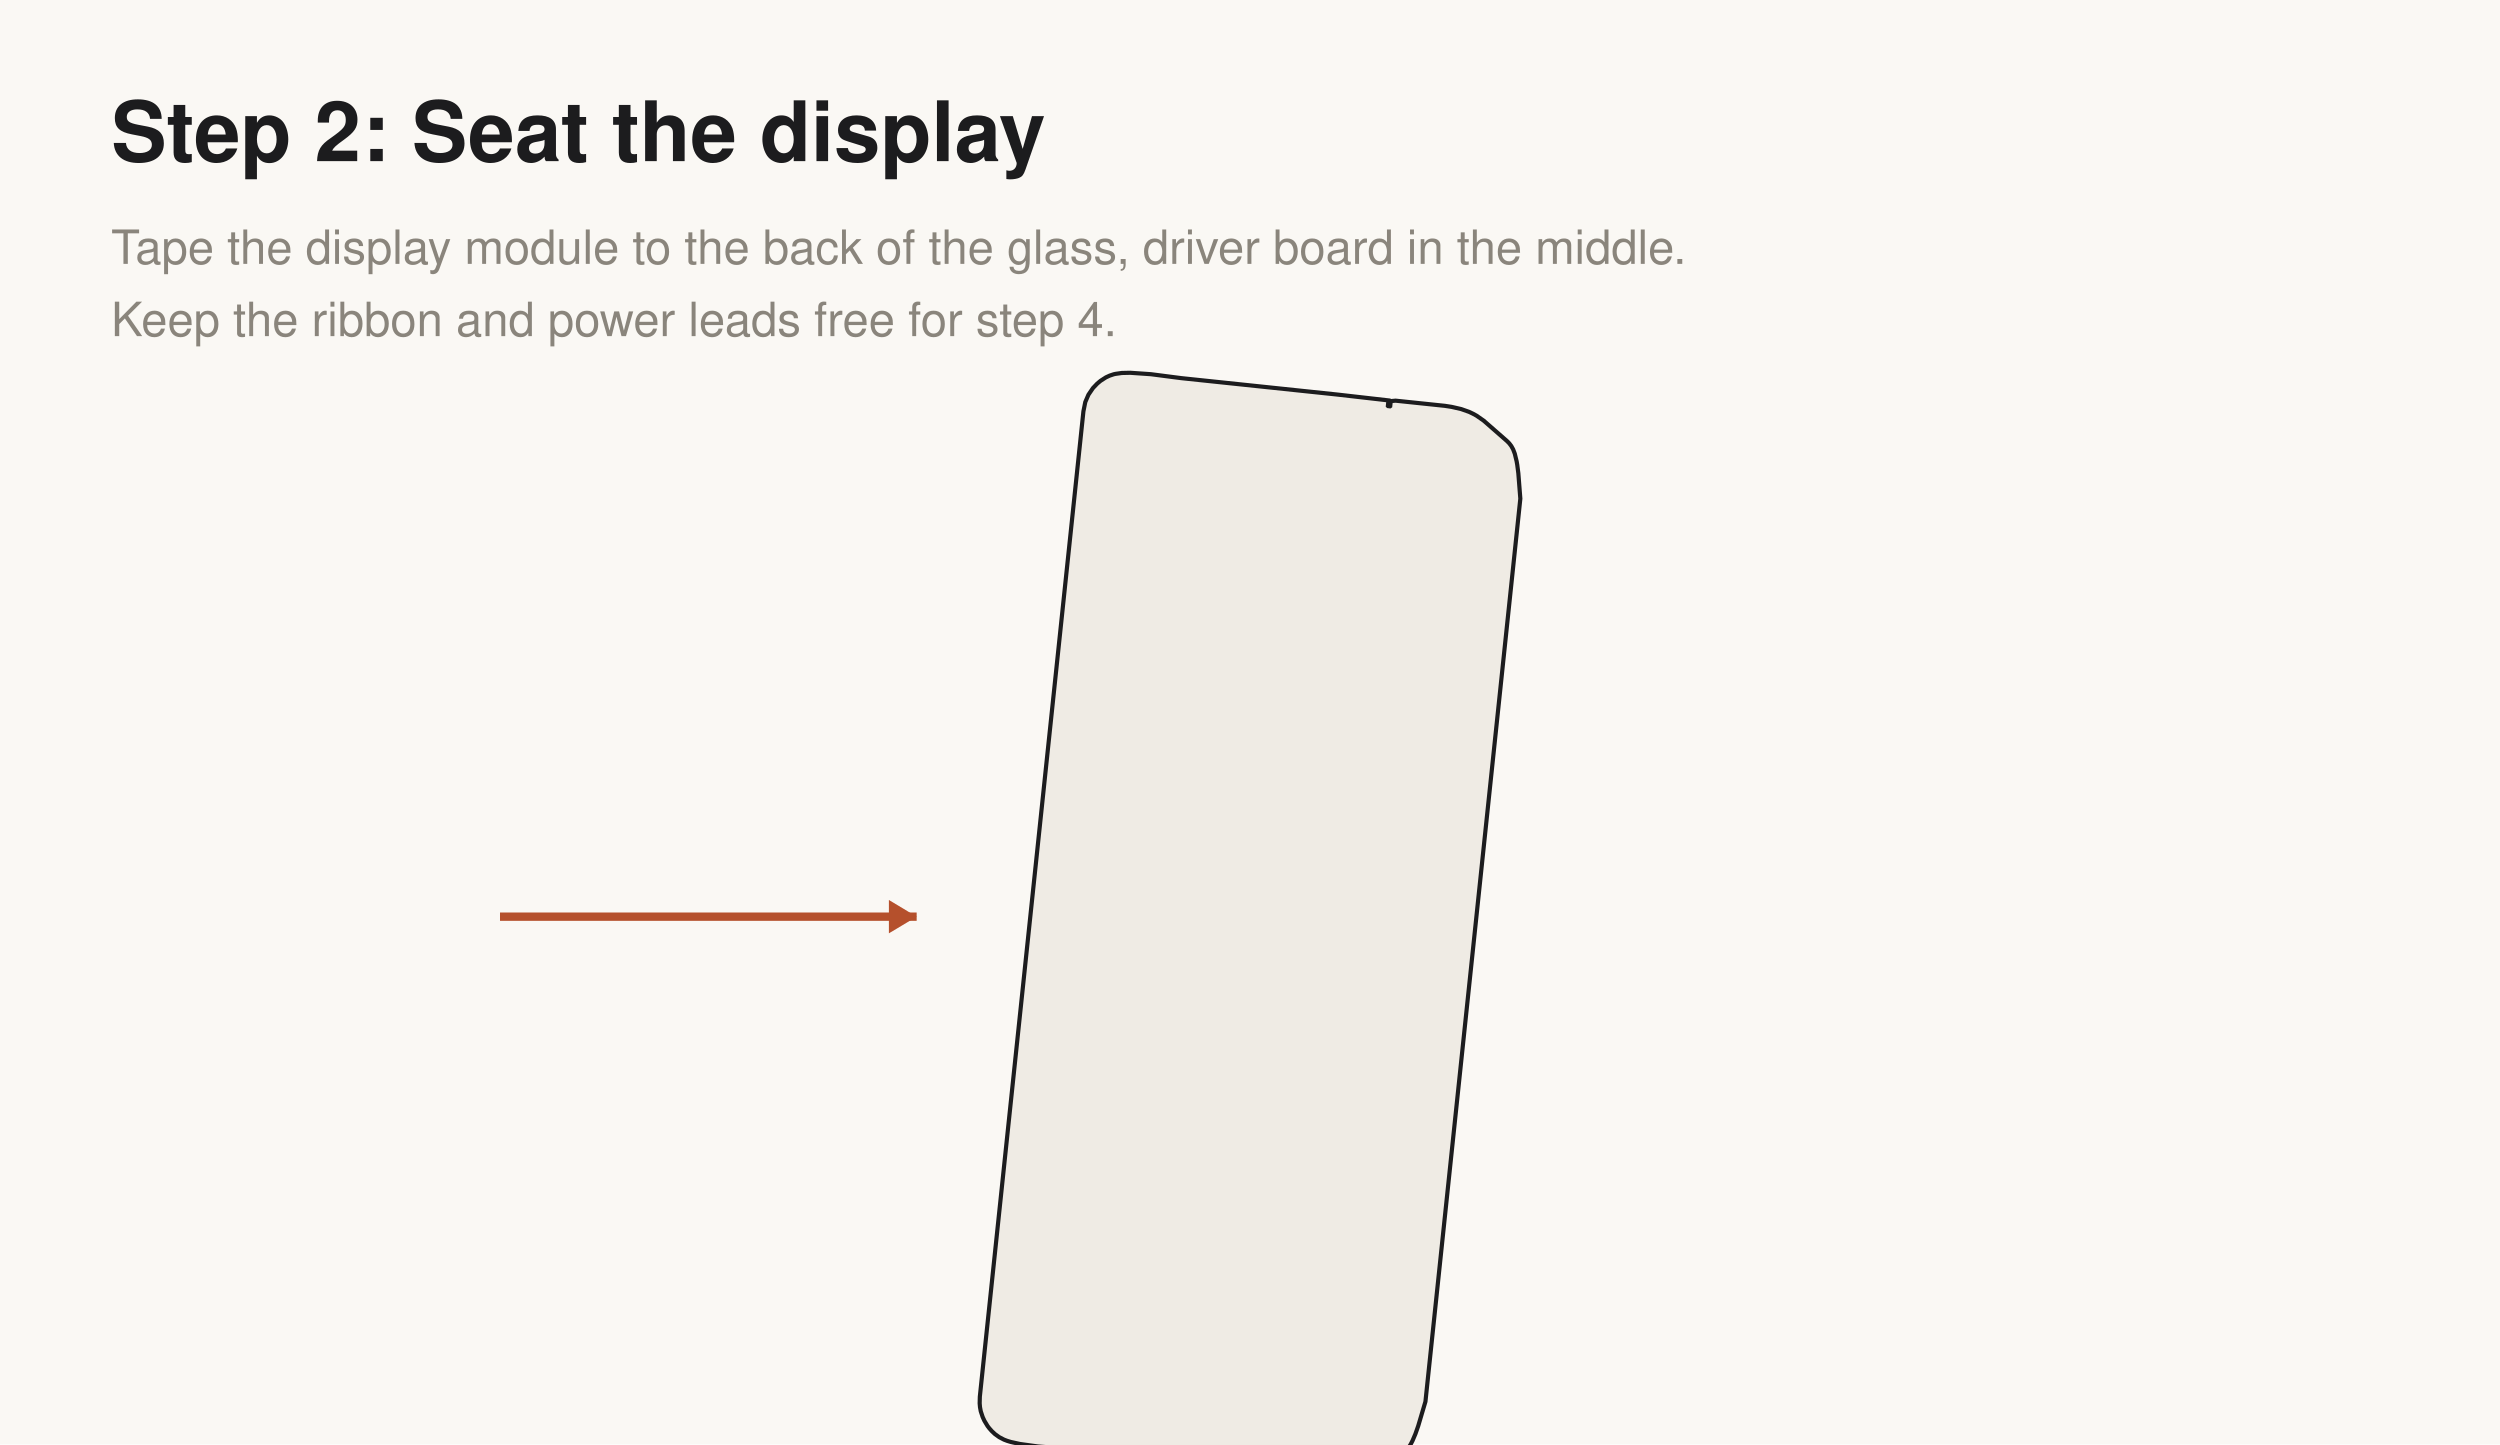
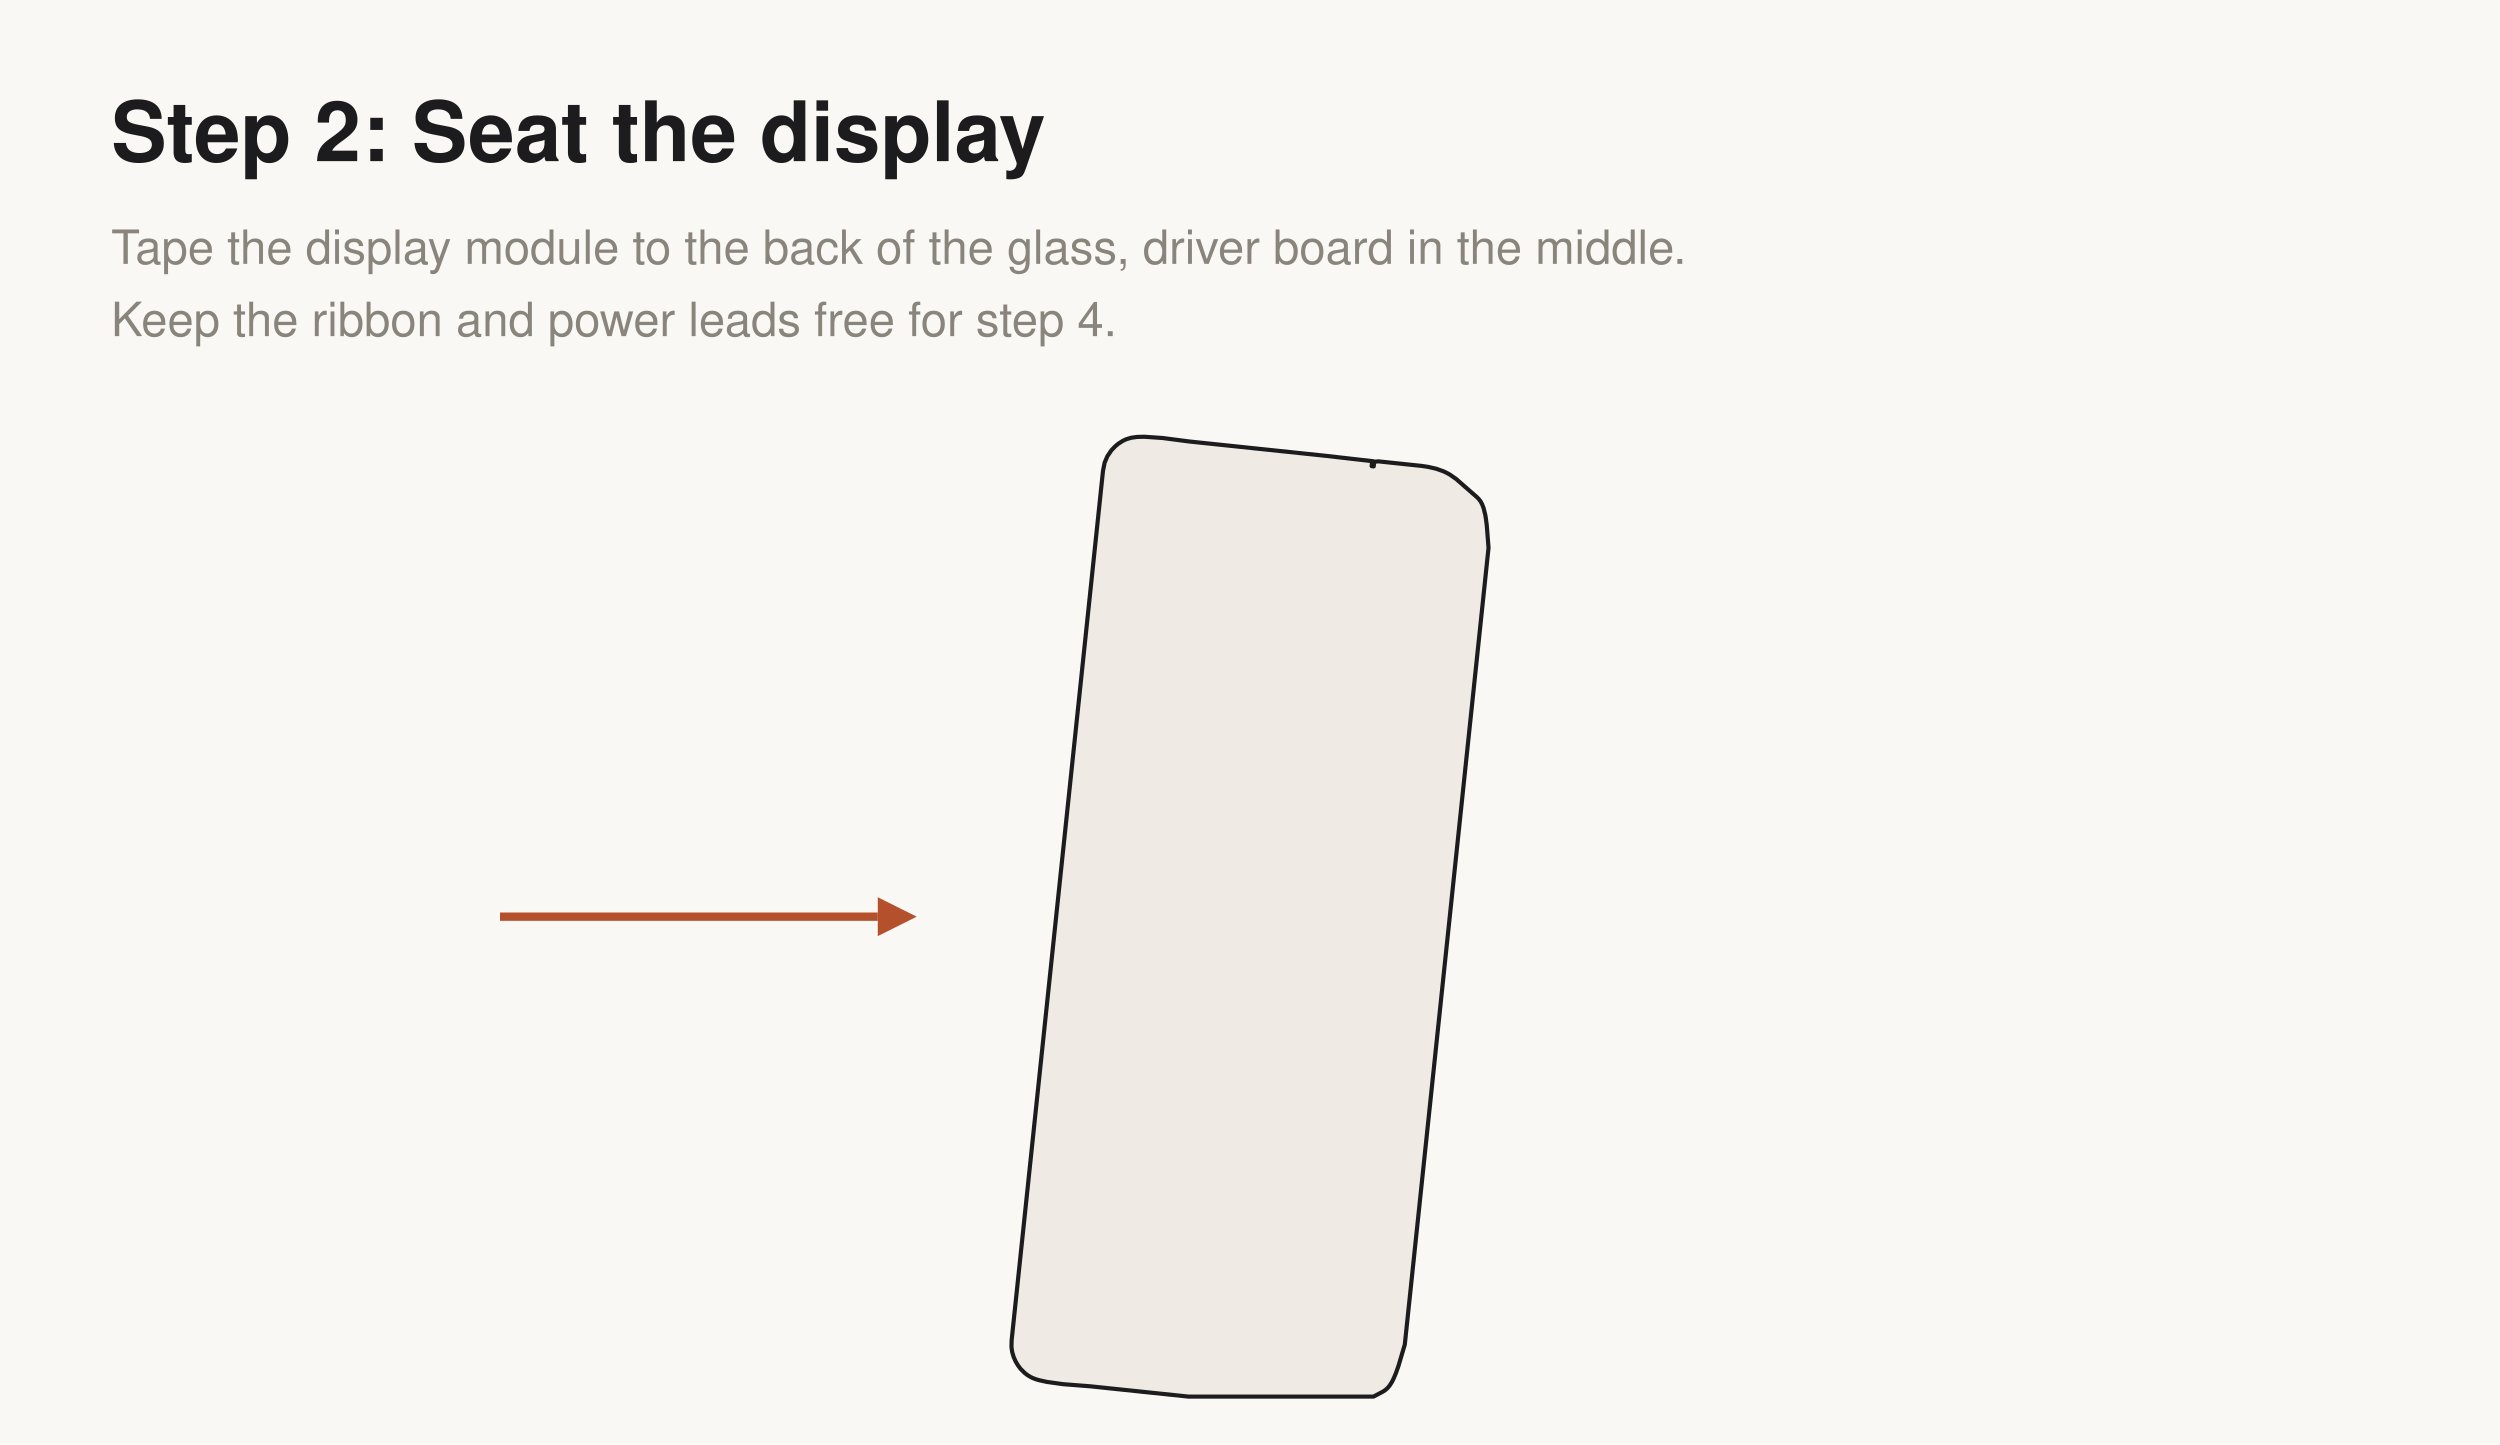
<svg xmlns="http://www.w3.org/2000/svg" viewBox="0 0 900 520" width="900" height="520">
  <rect width="900" height="520" fill="#FAF8F4" />
  <text x="40" y="58" font-size="30" font-weight="600" font-family="Helvetica, Arial, sans-serif" fill="#1C1C1E">Step 2: Seat the display</text>
  <text x="40" y="95" font-size="17" font-family="Helvetica, Arial, sans-serif" fill="#8A857C">Tape the display module to the back of the glass, driver board in the middle.</text>
  <text x="40" y="121" font-size="17" font-family="Helvetica, Arial, sans-serif" fill="#8A857C">Keep the ribbon and power leads free for step 4.</text>
-   <path d="M358.15 516.24 L356.98 515.13 L356.07 514.09 L355.52 513.36 L354.40 511.51 L353.76 510.13 L353.08 508.08 L352.80 506.60 L352.68 505.21 L352.74 502.82 L390.03 148.08 L390.70 144.75 L391.83 142.11 L393.48 139.69 L395.01 138.09 L396.18 137.11 L398.13 135.85 L399.50 135.22 L400.93 134.74 L401.55 134.60 L403.86 134.27 L406.88 134.20 L414.31 134.71 L425.27 136.13 L481.26 142.02 L499.84 144.14 L499.64 146.13 L499.70 146.19 L500.38 146.28 L500.48 146.21 L500.67 144.40 L502.40 144.24 L520.15 146.10 L522.61 146.48 L526.03 147.27 L528.86 148.27 L530.25 148.93 L531.55 149.64 L534.13 151.44 L542.53 158.79 L543.33 159.60 L544.06 160.56 L544.73 161.77 L545.32 163.32 L545.99 166.08 L546.21 167.36 L546.60 170.36 L547.32 179.52 L513.16 504.57 L510.55 513.36 L509.55 516.21 L508.51 518.65 L507.83 519.97 L507.14 521.07 L506.40 522.01 L505.66 522.75 L505.11 523.20 L504.16 523.82 L500.39 525.80 L424.84 525.80 L384.96 521.63 L373.72 520.74 L367.16 519.83 L363.90 519.11 L362.59 518.71 L361.44 518.27 L359.72 517.37 L358.15 516.24Z" fill="#EFEBE4" stroke="#1C1C1E" stroke-width="1.5" fill-rule="evenodd" />
-   <line x1="180" y1="330" x2="330" y2="330" stroke="#B5502C" stroke-width="3" />
-   <polygon points="330,330 320,324 320,336" fill="#B5502C" />
+   <path d="M368.96 494.33 L367.42 492.80 L366.41 491.44 L365.61 490.08 L364.91 488.49 L364.41 486.82 L364.17 485.29 L364.13 484.60 L364.19 482.48 L397.08 169.49 L397.67 166.54 L398.67 164.22 L400.13 162.08 L401.48 160.67 L402.52 159.80 L404.23 158.69 L405.44 158.13 L407.25 157.59 L409.29 157.30 L411.95 157.23 L418.51 157.68 L428.18 158.94 L477.58 164.13 L493.98 166.01 L493.80 167.76 L493.85 167.82 L494.46 167.89 L494.54 167.83 L494.71 166.23 L496.23 166.09 L511.89 167.74 L514.07 168.07 L517.09 168.76 L519.58 169.65 L520.81 170.23 L521.96 170.86 L524.23 172.45 L531.64 178.93 L532.35 179.64 L533.00 180.49 L533.58 181.56 L534.10 182.93 L534.70 185.36 L534.89 186.50 L535.24 189.14 L535.87 197.22 L505.73 484.03 L503.43 491.79 L502.54 494.30 L501.71 496.28 L501.03 497.62 L500.23 498.85 L499.65 499.55 L499.11 500.07 L498.63 500.47 L497.79 501.02 L494.46 502.77 L427.80 502.77 L392.61 499.08 L382.69 498.30 L376.90 497.49 L374.03 496.86 L372.87 496.51 L371.85 496.12 L371.17 495.80 L370.03 495.13 L368.96 494.33Z" fill="#EFEBE4" stroke="#1C1C1E" stroke-width="1.5" fill-rule="evenodd" />
+   <line x1="180" y1="330" x2="316" y2="330" stroke="#B5502C" stroke-width="3" />
+   <polygon points="330,330 316,337 316,323" fill="#B5502C" />
</svg>
